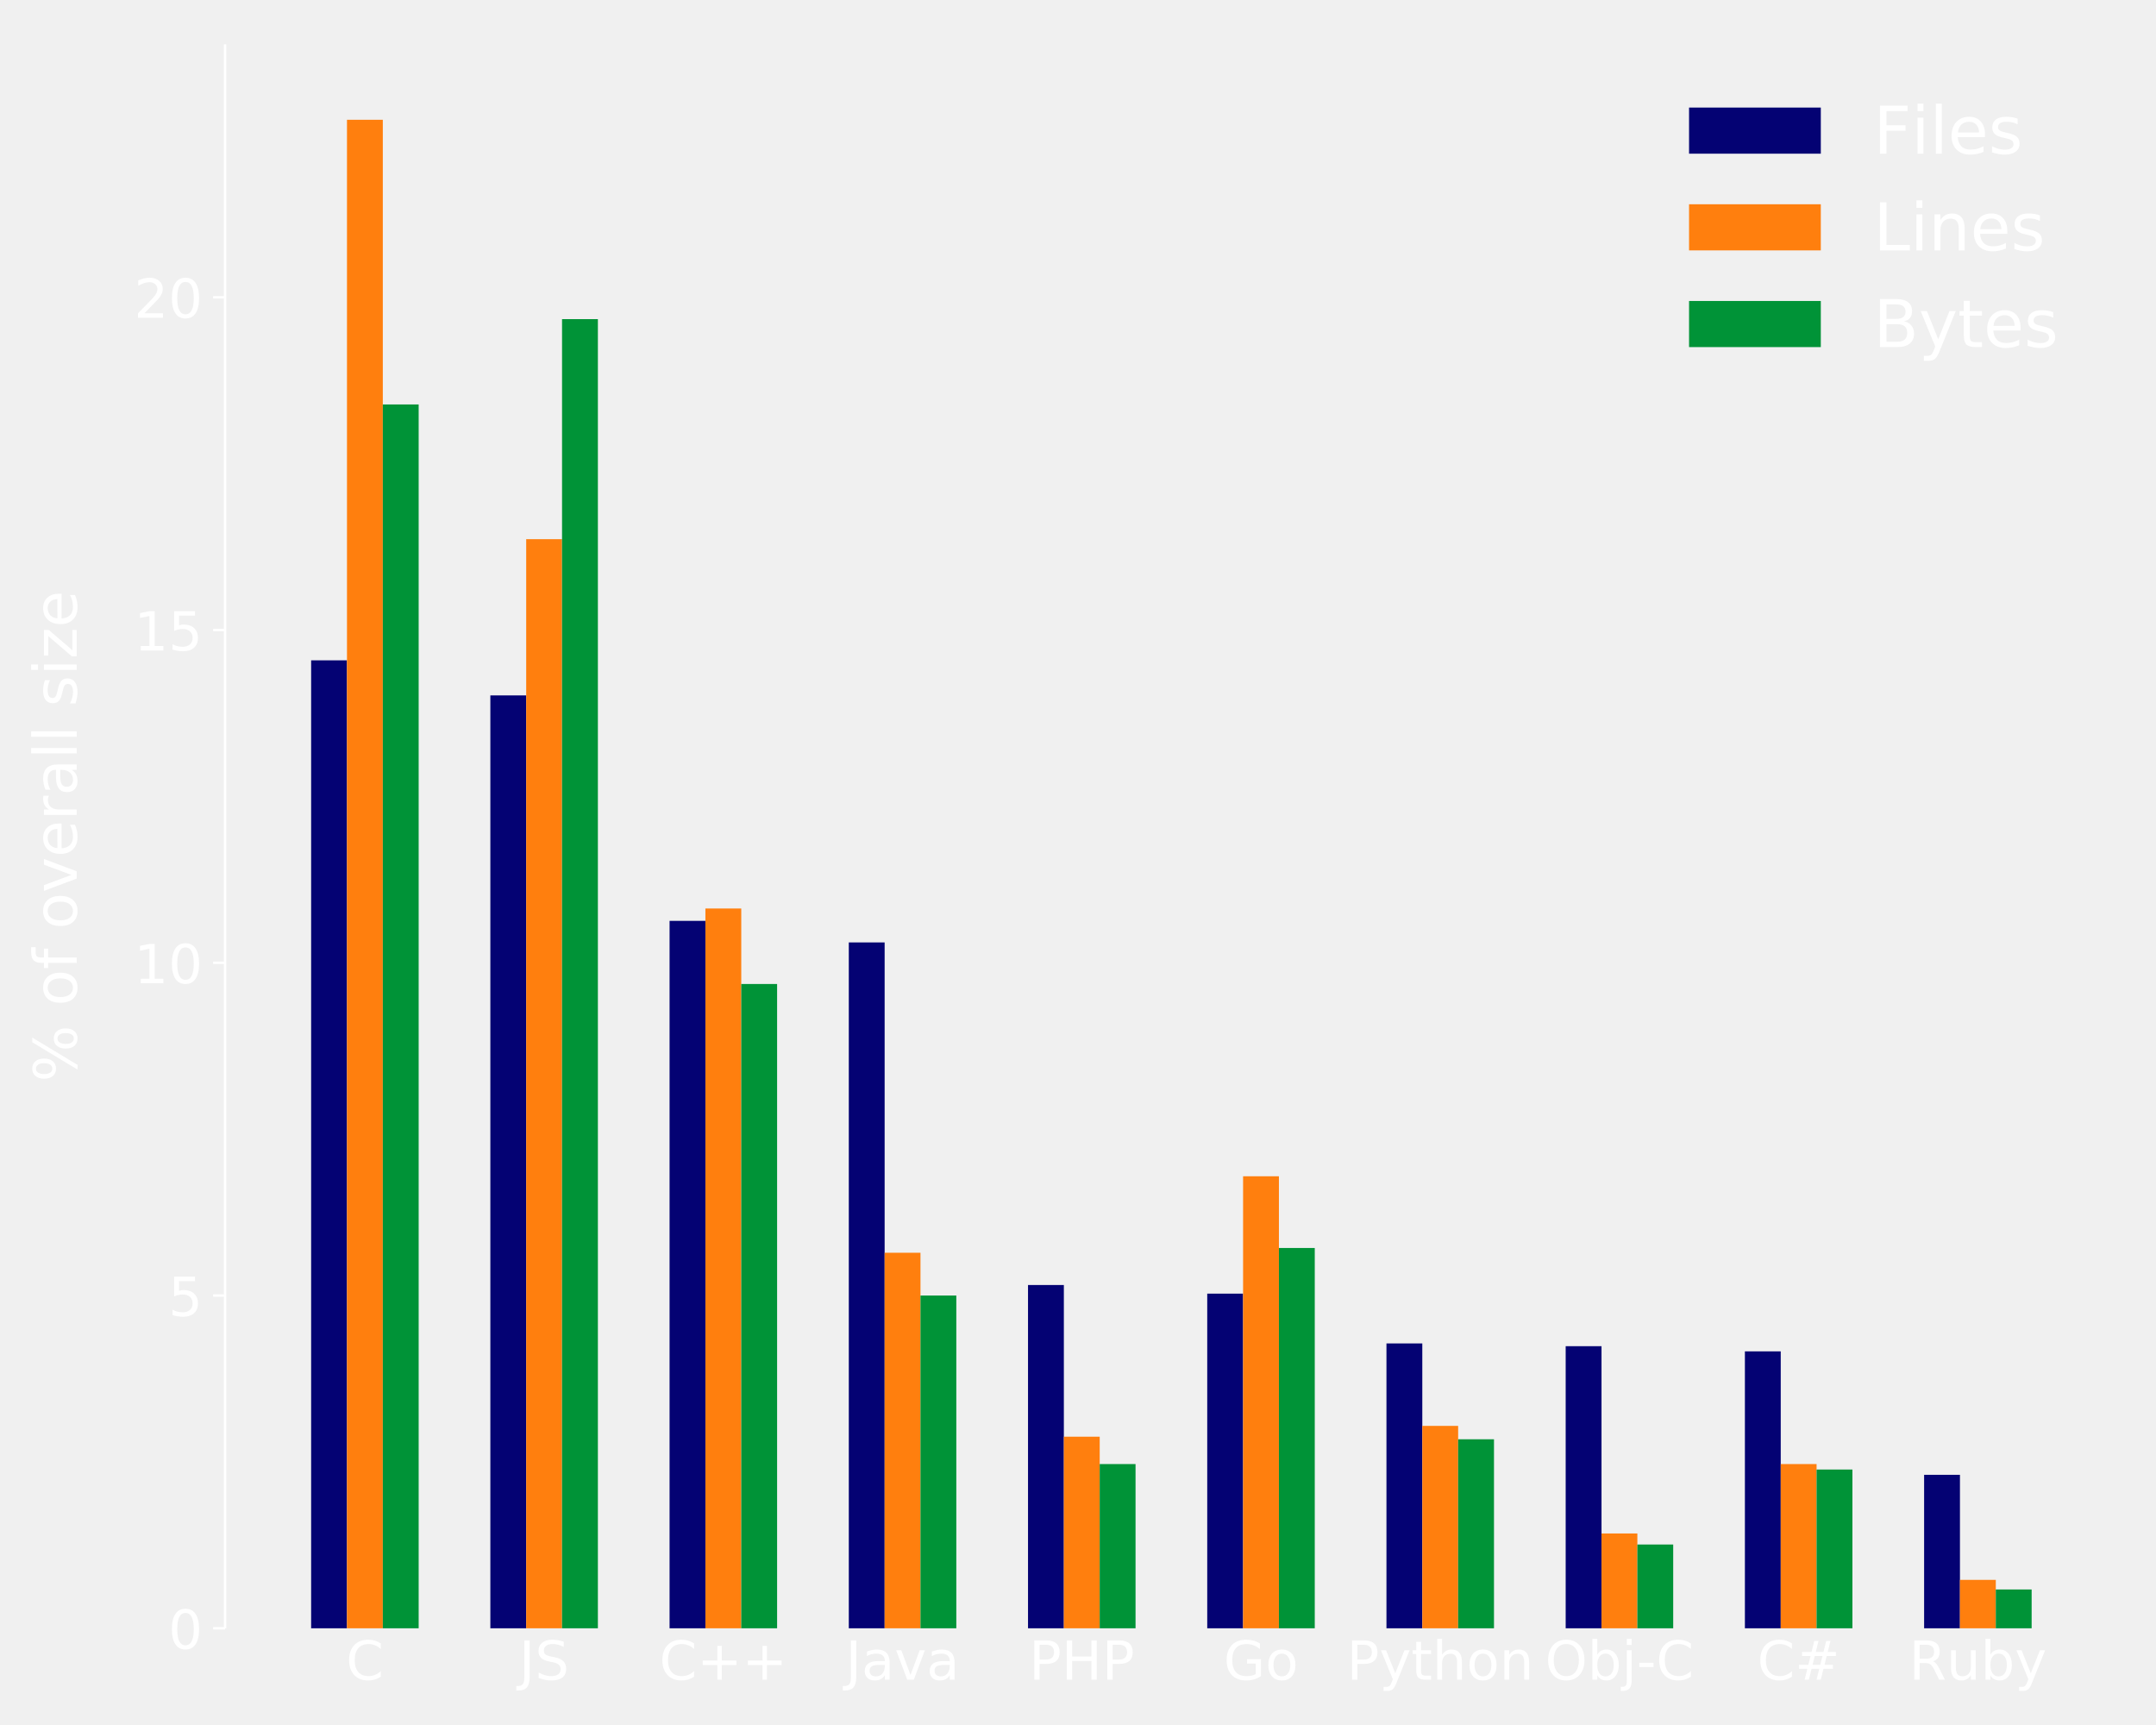
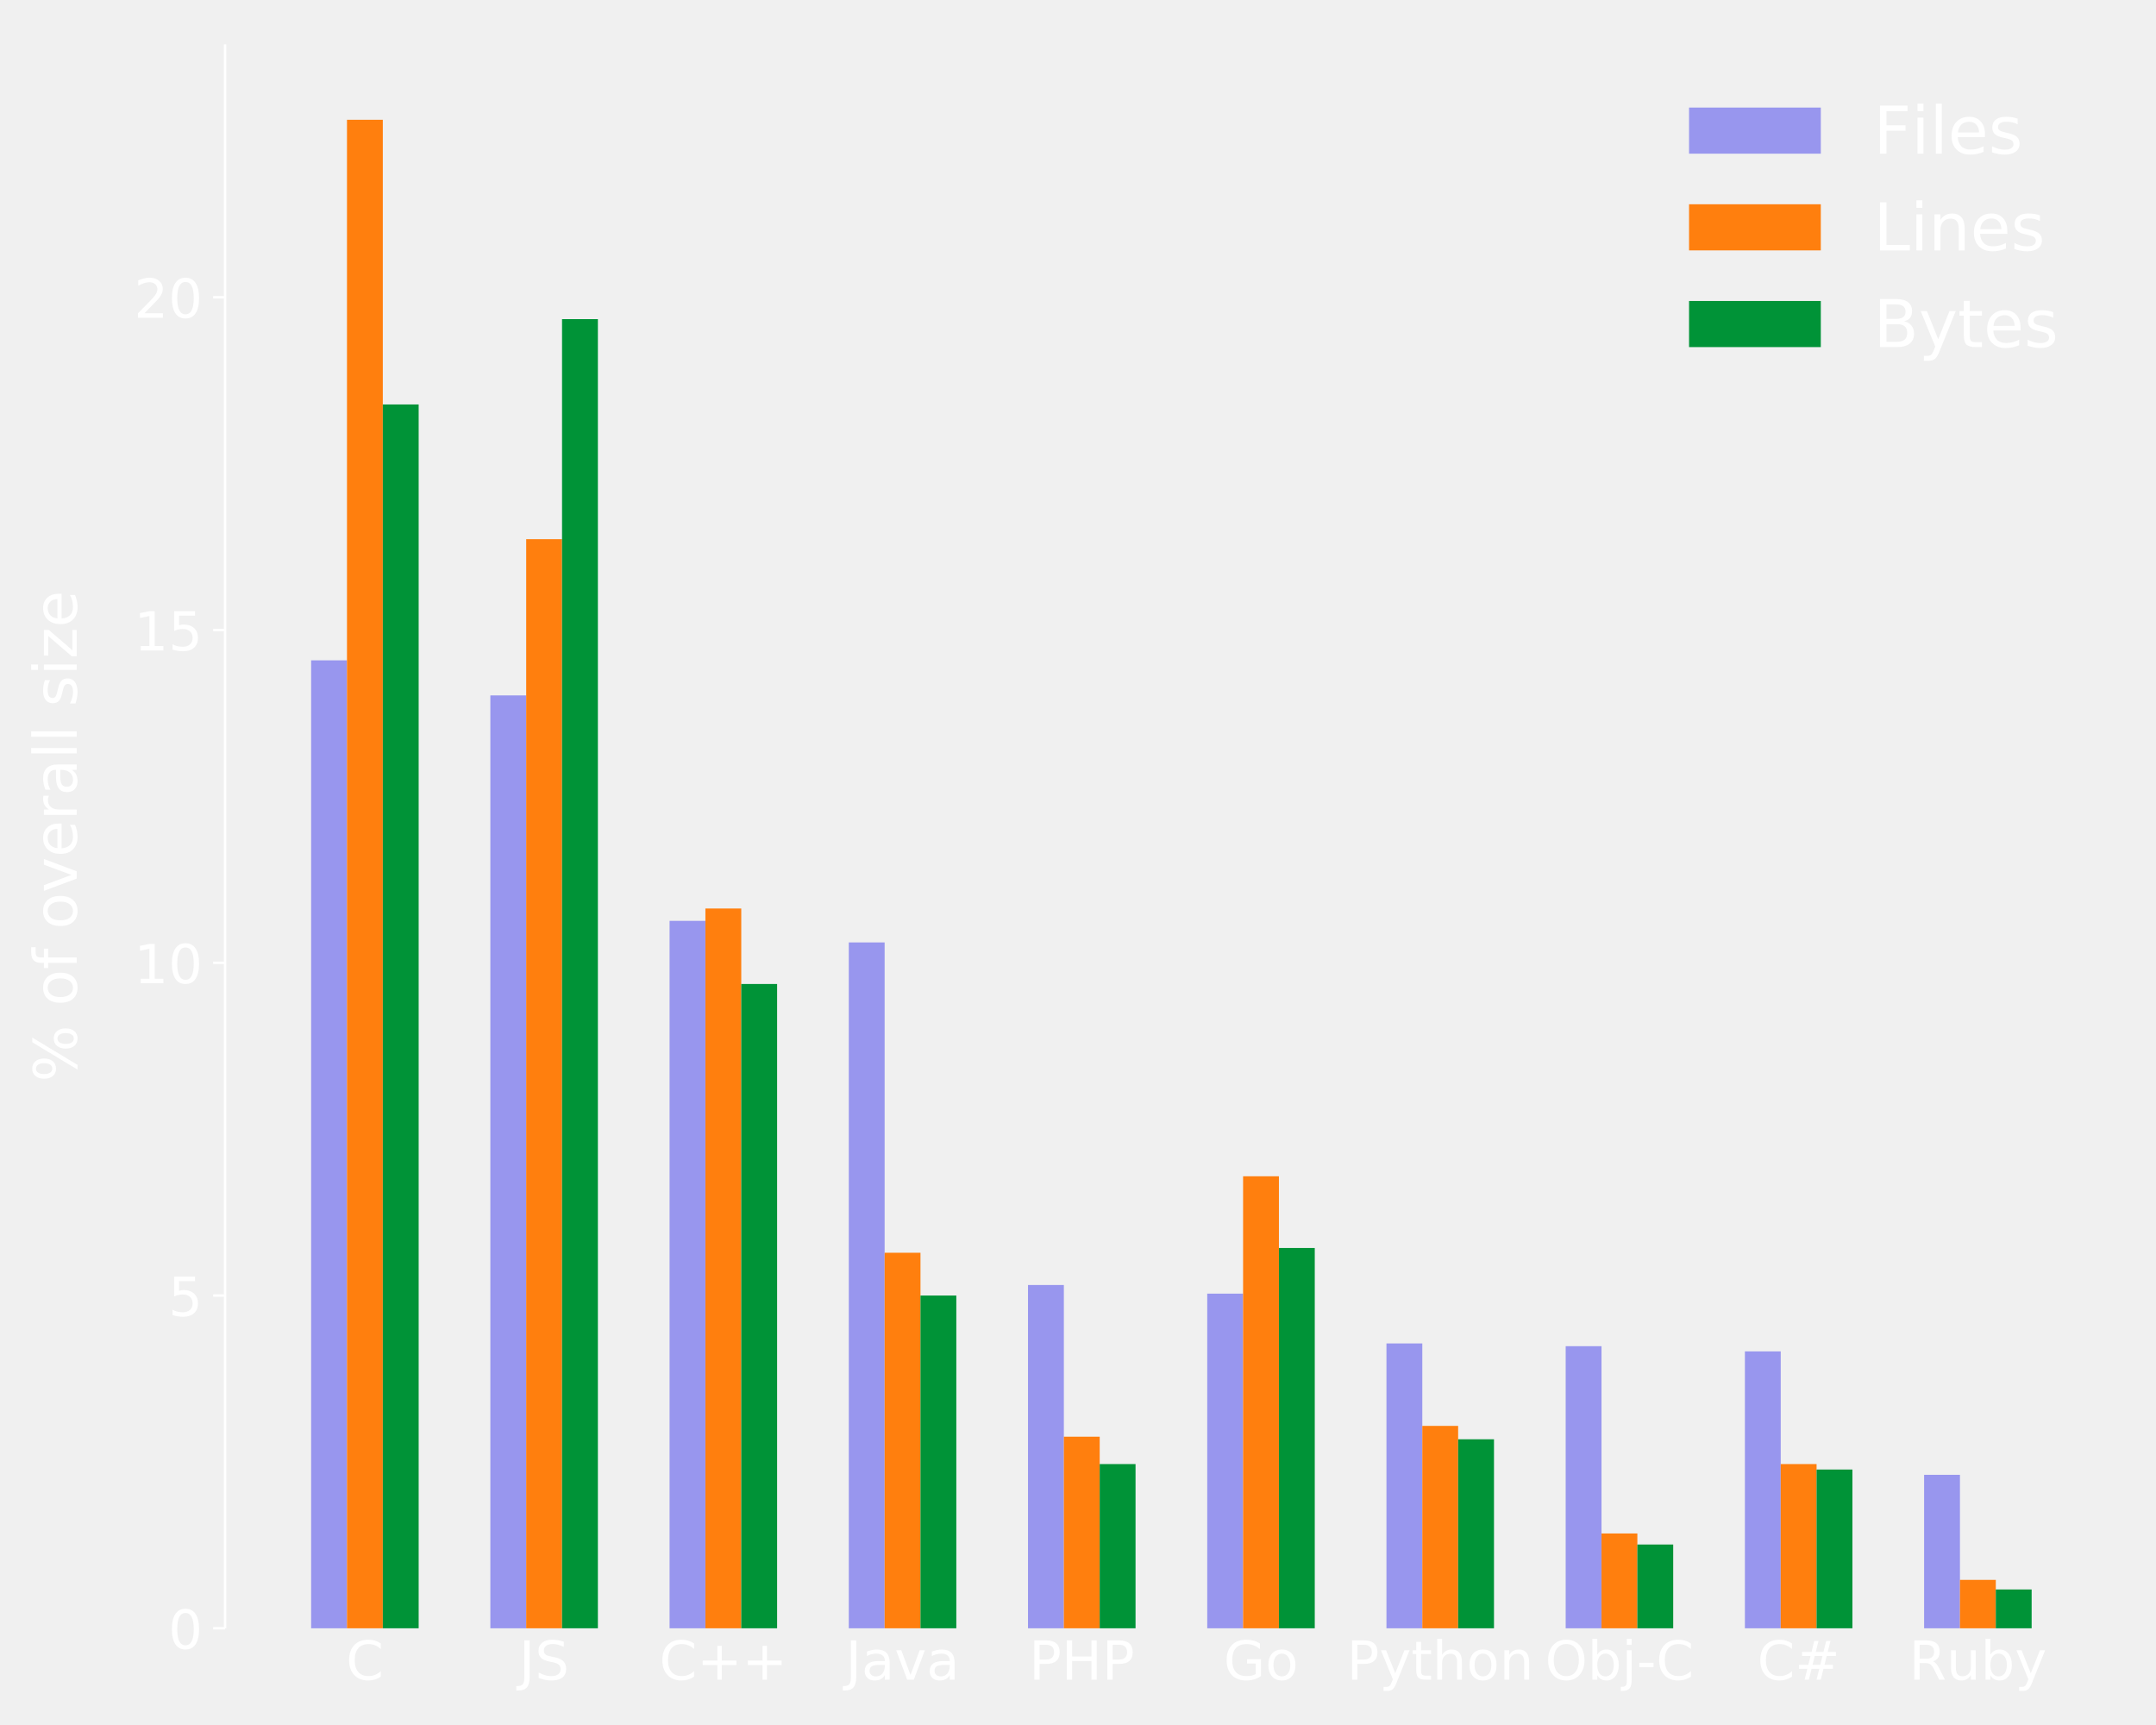
<svg xmlns="http://www.w3.org/2000/svg" xmlns:xlink="http://www.w3.org/1999/xlink" height="768" viewBox="0 0 720 576" width="960">
  <defs>
    <style>*{stroke-linecap:butt;stroke-linejoin:round}</style>
  </defs>
  <g id="figure_1">
    <g id="axes_1">
-       <path clip-path="url(#p2893c2d112)" d="M103.903 543.7h11.97V220.49h-11.97z" fill="#040273" id="patch_3" />
-       <path clip-path="url(#p2893c2d112)" d="M163.754 543.7h11.97V232.197h-11.97z" fill="#040273" id="patch_4" />
-       <path clip-path="url(#p2893c2d112)" d="M223.605 543.7h11.97V307.491h-11.97z" fill="#040273" id="patch_5" />
-       <path clip-path="url(#p2893c2d112)" d="M283.456 543.7h11.97V314.69h-11.97z" fill="#040273" id="patch_6" />
-       <path clip-path="url(#p2893c2d112)" d="M343.307 543.7h11.97V429.08h-11.97z" fill="#040273" id="patch_7" />
-       <path clip-path="url(#p2893c2d112)" d="M403.158 543.7h11.97V431.954h-11.97z" fill="#040273" id="patch_8" />
-       <path clip-path="url(#p2893c2d112)" d="M463.009 543.7h11.97v-95.11h-11.97z" fill="#040273" id="patch_9" />
-       <path clip-path="url(#p2893c2d112)" d="M522.86 543.7h11.97v-94.187h-11.97z" fill="#040273" id="patch_10" />
-       <path clip-path="url(#p2893c2d112)" d="M582.71 543.7h11.97v-92.46h-11.97z" fill="#040273" id="patch_11" />
-       <path clip-path="url(#p2893c2d112)" d="M642.561 543.7h11.97v-51.245h-11.97z" fill="#040273" id="patch_12" />
+       <path clip-path="url(#p2893c2d112)" d="M103.903 543.7h11.97V220.49h-11.97z" fill="#9896ee" id="patch_3" />
+       <path clip-path="url(#p2893c2d112)" d="M163.754 543.7h11.97V232.197h-11.97z" fill="#9896ee" id="patch_4" />
+       <path clip-path="url(#p2893c2d112)" d="M223.605 543.7h11.97V307.491h-11.97z" fill="#9896ee" id="patch_5" />
+       <path clip-path="url(#p2893c2d112)" d="M283.456 543.7h11.97V314.69h-11.97z" fill="#9896ee" id="patch_6" />
+       <path clip-path="url(#p2893c2d112)" d="M343.307 543.7h11.97V429.08h-11.97z" fill="#9896ee" id="patch_7" />
+       <path clip-path="url(#p2893c2d112)" d="M403.158 543.7h11.97V431.954h-11.97z" fill="#9896ee" id="patch_8" />
+       <path clip-path="url(#p2893c2d112)" d="M463.009 543.7h11.97v-95.11h-11.97z" fill="#9896ee" id="patch_9" />
+       <path clip-path="url(#p2893c2d112)" d="M522.86 543.7h11.97v-94.187h-11.97z" fill="#9896ee" id="patch_10" />
+       <path clip-path="url(#p2893c2d112)" d="M582.71 543.7h11.97v-92.46h-11.97z" fill="#9896ee" id="patch_11" />
+       <path clip-path="url(#p2893c2d112)" d="M642.561 543.7h11.97v-51.245h-11.97z" fill="#9896ee" id="patch_12" />
      <path clip-path="url(#p2893c2d112)" d="M115.874 543.7h11.97V39.986h-11.97z" fill="#ff7f0e" id="patch_13" />
      <path clip-path="url(#p2893c2d112)" d="M175.724 543.7h11.97V180.032h-11.97z" fill="#ff7f0e" id="patch_14" />
      <path clip-path="url(#p2893c2d112)" d="M235.575 543.7h11.97V303.351h-11.97z" fill="#ff7f0e" id="patch_15" />
      <path clip-path="url(#p2893c2d112)" d="M295.426 543.7h11.97V418.304h-11.97z" fill="#ff7f0e" id="patch_16" />
      <path clip-path="url(#p2893c2d112)" d="M355.277 543.7h11.97v-63.974h-11.97z" fill="#ff7f0e" id="patch_17" />
      <path clip-path="url(#p2893c2d112)" d="M415.128 543.7h11.97V392.773h-11.97z" fill="#ff7f0e" id="patch_18" />
      <path clip-path="url(#p2893c2d112)" d="M474.979 543.7h11.97v-67.58h-11.97z" fill="#ff7f0e" id="patch_19" />
      <path clip-path="url(#p2893c2d112)" d="M534.83 543.7h11.97v-31.646h-11.97z" fill="#ff7f0e" id="patch_20" />
      <path clip-path="url(#p2893c2d112)" d="M594.68 543.7h11.97v-54.822h-11.97z" fill="#ff7f0e" id="patch_21" />
      <path clip-path="url(#p2893c2d112)" d="M654.531 543.7h11.97v-16.168h-11.97z" fill="#ff7f0e" id="patch_22" />
      <path clip-path="url(#p2893c2d112)" d="M127.844 543.7h11.97V135.062h-11.97z" fill="#009337" id="patch_23" />
      <path clip-path="url(#p2893c2d112)" d="M187.695 543.7h11.97V106.561h-11.97z" fill="#009337" id="patch_24" />
      <path clip-path="url(#p2893c2d112)" d="M247.545 543.7h11.97V328.576h-11.97z" fill="#009337" id="patch_25" />
      <path clip-path="url(#p2893c2d112)" d="M307.396 543.7h11.97V432.598h-11.97z" fill="#009337" id="patch_26" />
      <path clip-path="url(#p2893c2d112)" d="M367.247 543.7h11.97v-54.824h-11.97z" fill="#009337" id="patch_27" />
      <path clip-path="url(#p2893c2d112)" d="M427.098 543.7h11.97V416.716h-11.97z" fill="#009337" id="patch_28" />
      <path clip-path="url(#p2893c2d112)" d="M486.949 543.7h11.97v-63.097h-11.97z" fill="#009337" id="patch_29" />
      <path clip-path="url(#p2893c2d112)" d="M546.8 543.7h11.97v-27.96H546.8z" fill="#009337" id="patch_30" />
      <path clip-path="url(#p2893c2d112)" d="M606.65 543.7h11.97v-53.013h-11.97z" fill="#009337" id="patch_31" />
      <path clip-path="url(#p2893c2d112)" d="M666.501 543.7h11.97v-12.955h-11.97z" fill="#009337" id="patch_32" />
      <g id="matplotlib.axis_1">
        <g id="xtick_1">
          <g id="text_1">
            <defs>
              <path fill="#fff" d="M64.406 67.281v-10.39q-4.984 4.64-10.625 6.922-5.64 2.296-11.984 2.296-12.5 0-19.14-7.64-6.641-7.64-6.641-22.094 0-14.406 6.64-22.047 6.64-7.64 19.14-7.64 6.345 0 11.985 2.296 5.64 2.297 10.625 6.938V5.609Q59.234 2.094 53.437.33q-5.78-1.75-12.218-1.75-16.563 0-26.094 10.124-9.516 10.14-9.516 27.672 0 17.578 9.516 27.703 9.531 10.14 26.094 10.14 6.531 0 12.312-1.734 5.797-1.734 10.875-5.203z" id="DejaVuSans-43" />
            </defs>
            <use xlink:href="#DejaVuSans-43" transform="matrix(.18 0 0 -.18 115.574 560.877)" />
          </g>
        </g>
        <g id="xtick_2">
          <g id="text_2">
            <defs>
              <path fill="#fff" d="M9.813 72.906h9.859V5.078q0-13.187-5-19.14-5-5.954-16.094-5.954h-3.75v8.297h3.078q6.531 0 9.219 3.672Q9.813-4.39 9.813 5.078z" id="DejaVuSans-4a" />
              <path fill="#fff" d="M53.516 70.516V60.89q-5.61 2.687-10.594 4-4.984 1.328-9.625 1.328-8.047 0-12.422-3.125t-4.375-8.89q0-4.845 2.906-7.313 2.907-2.453 11.016-3.97l5.953-1.218q11.031-2.11 16.281-7.406 5.25-5.297 5.25-14.172 0-10.61-7.11-16.078-7.093-5.469-20.812-5.469-5.172 0-11.015 1.172Q13.14.922 6.89 3.219v10.156q6-3.36 11.765-5.078 5.766-1.703 11.328-1.703 8.438 0 13.032 3.312 4.593 3.328 4.593 9.485 0 5.359-3.297 8.39-3.296 3.032-10.812 4.547L27.484 33.5q-11.03 2.188-15.968 6.875-4.922 4.688-4.922 13.047 0 9.672 6.812 15.234 6.813 5.563 18.766 5.563 5.14 0 10.453-.938 5.328-.922 10.89-2.765z" id="DejaVuSans-53" />
            </defs>
            <g transform="matrix(.18 0 0 -.18 173.34 560.877)">
              <use xlink:href="#DejaVuSans-4a" />
              <use x="29.492" xlink:href="#DejaVuSans-53" />
            </g>
          </g>
        </g>
        <g id="xtick_3">
          <g id="text_3">
            <defs>
              <path fill="#fff" d="M46 62.703V35.5h27.188v-8.297H46V0h-8.203v27.203H10.594V35.5h27.203v27.203z" id="DejaVuSans-2b" />
            </defs>
            <g transform="matrix(.18 0 0 -.18 220.192 560.877)">
              <use xlink:href="#DejaVuSans-43" />
              <use x="69.824" xlink:href="#DejaVuSans-2b" />
              <use x="153.613" xlink:href="#DejaVuSans-2b" />
            </g>
          </g>
        </g>
        <g id="xtick_4">
          <g id="text_4">
            <defs>
              <path fill="#fff" d="M34.281 27.484q-10.89 0-15.093-2.484-4.204-2.484-4.204-8.5 0-4.781 3.157-7.594 3.156-2.797 8.562-2.797 7.485 0 12 5.297 4.516 5.297 4.516 14.078v2zm17.922 3.72V0H43.22v8.297Q40.14 3.328 35.547.953q-4.594-2.375-11.234-2.375-8.391 0-13.36 4.719Q6 8.016 6 15.922q0 9.219 6.172 13.906 6.187 4.688 18.437 4.688h12.61v.89q0 6.203-4.078 9.594-4.078 3.39-11.453 3.39-4.688 0-9.141-1.124-4.438-1.125-8.531-3.375v8.312q4.921 1.906 9.562 2.844 4.64.953 9.031.953 11.875 0 17.735-6.156 5.86-6.14 5.86-18.64z" id="DejaVuSans-61" />
              <path fill="#fff" d="M2.984 54.688H12.5L29.594 8.797l17.093 45.89h9.516L35.687 0H23.485z" id="DejaVuSans-76" />
            </defs>
            <g transform="matrix(.18 0 0 -.18 282.399 560.877)">
              <use xlink:href="#DejaVuSans-4a" />
              <use x="29.492" xlink:href="#DejaVuSans-61" />
              <use x="90.771" xlink:href="#DejaVuSans-76" />
              <use x="149.951" xlink:href="#DejaVuSans-61" />
            </g>
          </g>
        </g>
        <g id="xtick_5">
          <g id="text_5">
            <defs>
              <path fill="#fff" d="M19.672 64.797v-27.39h12.406q6.89 0 10.64 3.562 3.766 3.562 3.766 10.156 0 6.547-3.765 10.11-3.75 3.562-10.64 3.562zm-9.86 8.11h22.266q12.266 0 18.531-5.548 6.282-5.546 6.282-16.234 0-10.797-6.282-16.313-6.265-5.515-18.53-5.515H19.671V0h-9.86z" id="DejaVuSans-50" />
              <path fill="#fff" d="M9.813 72.906h9.859v-29.89h35.844v29.89h9.859V0h-9.86v34.719H19.673V0h-9.86z" id="DejaVuSans-48" />
            </defs>
            <g transform="matrix(.18 0 0 -.18 343.64 560.877)">
              <use xlink:href="#DejaVuSans-50" />
              <use x="60.303" xlink:href="#DejaVuSans-48" />
              <use x="135.498" xlink:href="#DejaVuSans-50" />
            </g>
          </g>
        </g>
        <g id="xtick_6">
          <g id="text_6">
            <defs>
              <path fill="#fff" d="M59.516 10.406v19.578h-16.11v8.11h25.875V6.78Q63.578 2.734 56.687.656 49.813-1.422 42-1.422q-17.094 0-26.75 9.985-9.64 10-9.64 27.812 0 17.875 9.64 27.86 9.656 9.984 26.75 9.984 7.125 0 13.547-1.766 6.422-1.75 11.844-5.172v-10.5q-5.47 4.64-11.625 6.985-6.157 2.343-12.938 2.343-13.39 0-20.11-7.468-6.702-7.47-6.702-22.266 0-14.75 6.703-22.219 6.718-7.469 20.11-7.469 5.218 0 9.312.907 4.109.906 7.375 2.812z" id="DejaVuSans-47" />
              <path fill="#fff" d="M30.61 48.39q-7.22 0-11.422-5.64-4.204-5.64-4.204-15.453 0-9.813 4.172-15.453 4.188-5.64 11.453-5.64 7.188 0 11.375 5.655 4.203 5.672 4.203 15.438 0 9.719-4.203 15.406-4.187 5.688-11.375 5.688zm0 7.61q11.718 0 18.406-7.625 6.703-7.61 6.703-21.078 0-13.422-6.703-21.078-6.688-7.64-18.407-7.64-11.765 0-18.437 7.64-6.656 7.656-6.656 21.078 0 13.469 6.656 21.078Q18.844 56 30.609 56z" id="DejaVuSans-6f" />
            </defs>
            <g transform="matrix(.18 0 0 -.18 408.632 560.877)">
              <use xlink:href="#DejaVuSans-47" />
              <use x="77.49" xlink:href="#DejaVuSans-6f" />
            </g>
          </g>
        </g>
        <g id="xtick_7">
          <g id="text_7">
            <defs>
              <path fill="#fff" d="M32.172-5.078q-3.797-9.766-7.422-12.735-3.61-2.984-9.656-2.984H7.906v7.516h5.282q3.703 0 5.75 1.765Q21-9.766 23.483-3.219l1.61 4.094-22.11 53.813H12.5l17.094-42.766 17.093 42.766h9.516z" id="DejaVuSans-79" />
              <path fill="#fff" d="M18.313 70.219V54.688h18.5v-6.985h-18.5V18.016q0-6.688 1.828-8.594 1.828-1.906 7.453-1.906h9.218V0h-9.218q-10.407 0-14.36 3.875-3.953 3.89-3.953 14.14v29.688H2.687v6.984h6.594V70.22z" id="DejaVuSans-74" />
              <path fill="#fff" d="M54.89 33.016V0h-8.984v32.719q0 7.765-3.031 11.61-3.031 3.858-9.078 3.858-7.281 0-11.484-4.64-4.204-4.625-4.204-12.64V0H9.08v75.984h9.03V46.188q3.235 4.937 7.594 7.374Q30.078 56 35.797 56q9.422 0 14.25-5.828 4.844-5.828 4.844-17.156z" id="DejaVuSans-68" />
              <path fill="#fff" d="M54.89 33.016V0h-8.984v32.719q0 7.765-3.031 11.61-3.031 3.858-9.078 3.858-7.281 0-11.484-4.64-4.204-4.625-4.204-12.64V0H9.08v54.688h9.03v-8.5q3.235 4.937 7.594 7.374Q30.078 56 35.797 56q9.422 0 14.25-5.828 4.844-5.828 4.844-17.156z" id="DejaVuSans-6e" />
            </defs>
            <g transform="matrix(.18 0 0 -.18 449.768 560.877)">
              <use xlink:href="#DejaVuSans-50" />
              <use x="60.303" xlink:href="#DejaVuSans-79" />
              <use x="119.482" xlink:href="#DejaVuSans-74" />
              <use x="158.691" xlink:href="#DejaVuSans-68" />
              <use x="222.07" xlink:href="#DejaVuSans-6f" />
              <use x="283.252" xlink:href="#DejaVuSans-6e" />
            </g>
          </g>
        </g>
        <g id="xtick_8">
          <g id="text_8">
            <defs>
              <path fill="#fff" d="M39.406 66.219q-10.75 0-17.078-8.016-6.312-8-6.312-21.828 0-13.766 6.312-21.781 6.328-8 17.078-8 10.735 0 17.016 8 6.281 8.015 6.281 21.781 0 13.828-6.281 21.828-6.281 8.016-17.016 8.016zm0 8q15.328 0 24.5-10.281 9.188-10.282 9.188-27.563 0-17.234-9.188-27.516-9.172-10.28-24.5-10.28-15.375 0-24.593 10.25-9.204 10.265-9.204 27.546t9.204 27.563q9.218 10.28 24.593 10.28z" id="DejaVuSans-4f" />
              <path fill="#fff" d="M48.688 27.297q0 9.906-4.079 15.547-4.078 5.64-11.203 5.64-7.14 0-11.218-5.64-4.079-5.64-4.079-15.547 0-9.906 4.078-15.547 4.079-5.64 11.22-5.64 7.124 0 11.202 5.64t4.078 15.547zM18.108 46.39q2.844 4.875 7.157 7.234Q29.594 56 35.594 56q9.968 0 16.187-7.906 6.235-7.907 6.235-20.797T51.78 6.484q-6.218-7.906-16.187-7.906-6 0-10.328 2.375-4.313 2.375-7.157 7.25V0H9.08v75.984h9.03z" id="DejaVuSans-62" />
              <path fill="#fff" d="M9.422 54.688h8.984V-.984q0-10.438-3.984-15.125-3.969-4.688-12.813-4.688h-3.421v7.61H.594q5.125 0 6.968 2.374 1.86 2.36 1.86 9.829zm0 21.296h8.984v-11.39H9.422z" id="DejaVuSans-6a" />
              <path fill="#fff" d="M4.89 31.39h26.313v-8H4.891z" id="DejaVuSans-2d" />
            </defs>
            <g transform="matrix(.18 0 0 -.18 515.984 560.877)">
              <use xlink:href="#DejaVuSans-4f" />
              <use x="78.711" xlink:href="#DejaVuSans-62" />
              <use x="142.188" xlink:href="#DejaVuSans-6a" />
              <use x="169.971" xlink:href="#DejaVuSans-2d" />
              <use x="206.055" xlink:href="#DejaVuSans-43" />
            </g>
          </g>
        </g>
        <g id="xtick_9">
          <g id="text_9">
            <defs>
              <path fill="#fff" d="M51.125 44H36.922l-4.11-16.313h14.313zm-7.328 27.781l-5.078-20.265h14.265L58.11 71.78h7.813L60.89 51.516h15.234V44h-17.14l-4-16.313h15.53V20.22H53.079L48 0h-7.813l5.032 20.219H30.906L25.875 0h-7.86l5.079 20.219H7.719v7.468h17.187L29 44H13.281v7.516h17.625l4.985 20.265z" id="DejaVuSans-23" />
            </defs>
            <g transform="matrix(.18 0 0 -.18 586.84 560.877)">
              <use xlink:href="#DejaVuSans-43" />
              <use x="69.824" xlink:href="#DejaVuSans-23" />
            </g>
          </g>
        </g>
        <g id="xtick_10">
          <g id="text_10">
            <defs>
              <path fill="#fff" d="M44.39 34.188q3.172-1.079 6.172-4.594 3-3.516 6.032-9.672L66.609 0H56l-9.313 18.703q-3.624 7.328-7.015 9.719-3.39 2.39-9.25 2.39h-10.75V0h-9.86v72.906h22.266q12.5 0 18.656-5.234 6.157-5.219 6.157-15.766 0-6.89-3.203-11.437-3.204-4.532-9.297-6.282zM19.673 64.797V38.922h12.406q7.125 0 10.766 3.297 3.64 3.297 3.64 9.687 0 6.39-3.64 9.64-3.64 3.25-10.766 3.25z" id="DejaVuSans-52" />
              <path fill="#fff" d="M8.5 21.578v33.11h8.984V21.922q0-7.766 3.016-11.656 3.031-3.875 9.094-3.875 7.265 0 11.484 4.64 4.234 4.64 4.234 12.656v31h8.985V0h-8.984v8.406Q42.047 3.422 37.718 1q-4.313-2.422-10.032-2.422-9.421 0-14.312 5.86Q8.5 10.296 8.5 21.578zM31.11 56z" id="DejaVuSans-75" />
            </defs>
            <g transform="matrix(.18 0 0 -.18 637.524 560.877)">
              <use xlink:href="#DejaVuSans-52" />
              <use x="69.42" xlink:href="#DejaVuSans-75" />
              <use x="132.799" xlink:href="#DejaVuSans-62" />
              <use x="196.275" xlink:href="#DejaVuSans-79" />
            </g>
          </g>
        </g>
      </g>
      <g id="matplotlib.axis_2">
        <g id="ytick_1">
          <g id="line2d_11">
            <defs>
              <path fill="#fff" d="M0 0h-4" id="m68a2a3d1c8" stroke="#fff" stroke-width=".8" />
            </defs>
            <use x="75.175" xlink:href="#m68a2a3d1c8" y="543.7" stroke="#fff" stroke-width=".8" />
          </g>
          <g id="text_11">
            <defs>
              <path fill="#fff" d="M31.781 66.406q-7.61 0-11.453-7.5Q16.5 51.422 16.5 36.375q0-14.984 3.828-22.484 3.844-7.5 11.453-7.5 7.672 0 11.5 7.5 3.844 7.5 3.844 22.484 0 15.047-3.844 22.531-3.828 7.5-11.5 7.5zm0 7.813q12.266 0 18.735-9.703 6.468-9.688 6.468-28.141 0-18.406-6.468-28.11-6.47-9.687-18.735-9.687-12.25 0-18.718 9.688-6.47 9.703-6.47 28.109 0 18.453 6.47 28.14Q19.53 74.22 31.78 74.22z" id="DejaVuSans-30" />
            </defs>
            <use xlink:href="#DejaVuSans-30" transform="matrix(.18 0 0 -.18 56.222 550.539)" />
          </g>
        </g>
        <g id="ytick_2">
          <use x="75.175" xlink:href="#m68a2a3d1c8" y="432.59" stroke="#fff" stroke-width=".8" id="line2d_12" />
          <g id="text_12">
            <defs>
              <path fill="#fff" d="M10.797 72.906h38.719v-8.312H19.828v-17.86q2.14.735 4.281 1.094 2.157.36 4.313.36 12.203 0 19.328-6.688 7.14-6.688 7.14-18.11 0-11.765-7.328-18.296-7.328-6.516-20.656-6.516-4.593 0-9.36.781-4.75.782-9.827 2.344v9.922q4.39-2.39 9.078-3.563 4.687-1.171 9.906-1.171 8.453 0 13.375 4.437 4.938 4.438 4.938 12.063 0 7.609-4.938 12.047-4.922 4.453-13.375 4.453-3.953 0-7.89-.875-3.922-.875-8.016-2.735z" id="DejaVuSans-35" />
            </defs>
            <use xlink:href="#DejaVuSans-35" transform="matrix(.18 0 0 -.18 56.222 439.429)" />
          </g>
        </g>
        <g id="ytick_3">
          <use x="75.175" xlink:href="#m68a2a3d1c8" y="321.48" stroke="#fff" stroke-width=".8" id="line2d_13" />
          <g id="text_13">
            <defs>
              <path fill="#fff" d="M12.406 8.297h16.11v55.625l-17.532-3.516v8.985l17.438 3.515h9.86V8.296H54.39V0H12.406z" id="DejaVuSans-31" />
            </defs>
            <g transform="matrix(.18 0 0 -.18 44.77 328.319)">
              <use xlink:href="#DejaVuSans-31" />
              <use x="63.623" xlink:href="#DejaVuSans-30" />
            </g>
          </g>
        </g>
        <g id="ytick_4">
          <use x="75.175" xlink:href="#m68a2a3d1c8" y="210.37" stroke="#fff" stroke-width=".8" id="line2d_14" />
          <g transform="matrix(.18 0 0 -.18 44.77 217.209)" id="text_14">
            <use xlink:href="#DejaVuSans-31" />
            <use x="63.623" xlink:href="#DejaVuSans-35" />
          </g>
        </g>
        <g id="ytick_5">
          <use x="75.175" xlink:href="#m68a2a3d1c8" y="99.26" stroke="#fff" stroke-width=".8" id="line2d_15" />
          <g id="text_15">
            <defs>
              <path fill="#fff" d="M19.188 8.297h34.421V0H7.33v8.297q5.609 5.812 15.296 15.594 9.703 9.797 12.188 12.64 4.734 5.313 6.609 9 1.89 3.688 1.89 7.25 0 5.813-4.078 9.469-4.078 3.672-10.625 3.672-4.64 0-9.797-1.61-5.14-1.609-11-4.89v9.969Q13.767 71.78 18.938 73q5.188 1.219 9.485 1.219 11.328 0 18.062-5.672 6.735-5.656 6.735-15.125 0-4.5-1.688-8.531-1.672-4.016-6.125-9.485-1.218-1.422-7.765-8.187-6.532-6.766-18.453-18.922z" id="DejaVuSans-32" />
            </defs>
            <g transform="matrix(.18 0 0 -.18 44.77 106.099)">
              <use xlink:href="#DejaVuSans-32" />
              <use x="63.623" xlink:href="#DejaVuSans-30" />
            </g>
          </g>
        </g>
        <g id="text_16">
          <defs>
            <path fill="#fff" d="M72.703 32.078q-4.25 0-6.672-3.61-2.406-3.609-2.406-10.062 0-6.343 2.406-9.984 2.422-3.64 6.672-3.64 4.156 0 6.563 3.64 2.421 3.64 2.421 9.984 0 6.407-2.421 10.032-2.407 3.64-6.563 3.64zm0 6.203q7.719 0 12.25-5.375 4.547-5.36 4.547-14.5 0-9.125-4.563-14.484-4.562-5.344-12.234-5.344-7.812 0-12.36 5.344-4.53 5.36-4.53 14.484 0 9.188 4.562 14.532 4.563 5.343 12.328 5.343zm-50.39 29.735q-4.204 0-6.625-3.641-2.407-3.625-2.407-9.984 0-6.438 2.39-10.063 2.392-3.61 6.642-3.61t6.656 3.61q2.422 3.625 2.422 10.063 0 6.297-2.438 9.953-2.437 3.672-6.64 3.672zm44.093 6.203h7.813l-45.61-75.64h-7.812zm-44.094 0q7.72 0 12.297-5.344 4.594-5.344 4.594-14.484 0-9.22-4.562-14.547-4.563-5.328-12.328-5.328-7.766 0-12.282 5.343-4.515 5.36-4.515 14.532 0 9.093 4.53 14.453 4.548 5.375 12.267 5.375z" id="DejaVuSans-25" />
            <path fill="#fff" d="M37.11 75.984V68.5h-8.594q-4.828 0-6.72-1.953-1.874-1.953-1.874-7.031v-4.828h14.797v-6.985H19.922V0H10.89v47.703H2.297v6.984h8.594V58.5q0 9.125 4.25 13.297 4.25 4.187 13.468 4.187z" id="DejaVuSans-66" />
            <path fill="#fff" d="M56.203 29.594v-4.39H14.891q.593-9.282 5.593-14.142 5-4.859 13.938-4.859 5.172 0 10.031 1.266 4.86 1.265 9.656 3.812v-8.5Q49.266.734 44.187-.344 39.11-1.422 33.892-1.422q-13.094 0-20.735 7.61-7.64 7.625-7.64 20.625 0 13.421 7.25 21.296Q20.016 56 32.328 56q11.031 0 17.453-7.11 6.422-7.093 6.422-19.296zm-8.984 2.64q-.094 7.36-4.125 11.75-4.032 4.407-10.672 4.407-7.516 0-12.031-4.25-4.516-4.25-5.203-11.97z" id="DejaVuSans-65" />
            <path fill="#fff" d="M41.11 46.297q-1.516.875-3.297 1.281Q36.03 48 33.89 48q-7.625 0-11.703-4.953-4.079-4.953-4.079-14.234V0H9.08v54.688h9.03v-8.5q2.844 4.984 7.375 7.39Q30.031 56 36.531 56q.922 0 2.047-.125 1.125-.11 2.484-.36z" id="DejaVuSans-72" />
            <path fill="#fff" d="M9.422 75.984h8.984V0H9.422z" id="DejaVuSans-6c" />
            <path fill="#fff" d="M44.281 53.078v-8.5q-3.797 1.953-7.906 2.922-4.094.984-8.5.984-6.688 0-10.031-2.047-3.344-2.046-3.344-6.156 0-3.125 2.39-4.906 2.391-1.781 9.626-3.39l3.078-.688q9.562-2.047 13.593-5.781 4.032-3.735 4.032-10.422 0-7.625-6.032-12.078-6.03-4.438-16.578-4.438-4.39 0-9.156.86Q10.688.296 5.422 2v9.281q4.984-2.594 9.812-3.89 4.829-1.282 9.579-1.282 6.343 0 9.75 2.172 3.421 2.172 3.421 6.125 0 3.656-2.468 5.61-2.453 1.953-10.813 3.765l-3.125.735q-8.344 1.75-12.062 5.39-3.704 3.64-3.704 9.985 0 7.718 5.47 11.906Q16.75 56 26.811 56q4.97 0 9.36-.734 4.406-.72 8.11-2.188z" id="DejaVuSans-73" />
            <path fill="#fff" d="M9.422 54.688h8.984V0H9.422zm0 21.296h8.984v-11.39H9.422z" id="DejaVuSans-69" />
            <path fill="#fff" d="M5.516 54.688h42.672v-8.204L14.406 7.172h33.782V0H4.297v8.203l33.797 39.313H5.516z" id="DejaVuSans-7a" />
          </defs>
          <g transform="matrix(0 -.2 -.2 0 25.61 361.3)">
            <use xlink:href="#DejaVuSans-25" />
            <use x="95.02" xlink:href="#DejaVuSans-20" />
            <use x="126.807" xlink:href="#DejaVuSans-6f" />
            <use x="187.988" xlink:href="#DejaVuSans-66" />
            <use x="223.193" xlink:href="#DejaVuSans-20" />
            <use x="254.98" xlink:href="#DejaVuSans-6f" />
            <use x="316.162" xlink:href="#DejaVuSans-76" />
            <use x="375.342" xlink:href="#DejaVuSans-65" />
            <use x="436.865" xlink:href="#DejaVuSans-72" />
            <use x="477.979" xlink:href="#DejaVuSans-61" />
            <use x="539.258" xlink:href="#DejaVuSans-6c" />
            <use x="567.041" xlink:href="#DejaVuSans-6c" />
            <use x="594.824" xlink:href="#DejaVuSans-20" />
            <use x="626.611" xlink:href="#DejaVuSans-73" />
            <use x="678.711" xlink:href="#DejaVuSans-69" />
            <use x="706.494" xlink:href="#DejaVuSans-7a" />
            <use x="758.984" xlink:href="#DejaVuSans-65" />
          </g>
        </g>
      </g>
      <path fill="none" d="M75.175 543.7V14.8" stroke="#fff" stroke-linecap="square" stroke-width=".8" id="patch_33" />
      <g id="legend_1">
-         <path fill="#040273" d="M564.063 51.317h44v-15.4h-44z" id="patch_35" />
+         <path fill="#9896ee" d="M564.063 51.317h44v-15.4h-44z" id="patch_35" />
        <g id="text_17">
          <defs>
            <path fill="#fff" d="M9.813 72.906h41.89v-8.312H19.672V43.109h28.906v-8.297H19.672V0h-9.86z" id="DejaVuSans-46" />
          </defs>
          <g transform="matrix(.22 0 0 -.22 625.663 51.317)">
            <use xlink:href="#DejaVuSans-46" />
            <use x="57.41" xlink:href="#DejaVuSans-69" />
            <use x="85.193" xlink:href="#DejaVuSans-6c" />
            <use x="112.977" xlink:href="#DejaVuSans-65" />
            <use x="174.5" xlink:href="#DejaVuSans-73" />
          </g>
        </g>
        <path fill="#ff7f0e" d="M564.063 83.608h44v-15.4h-44z" id="patch_36" />
        <g id="text_18">
          <defs>
            <path fill="#fff" d="M9.813 72.906h9.859V8.296h35.5V0H9.812z" id="DejaVuSans-4c" />
          </defs>
          <g transform="matrix(.22 0 0 -.22 625.663 83.608)">
            <use xlink:href="#DejaVuSans-4c" />
            <use x="55.713" xlink:href="#DejaVuSans-69" />
            <use x="83.496" xlink:href="#DejaVuSans-6e" />
            <use x="146.875" xlink:href="#DejaVuSans-65" />
            <use x="208.398" xlink:href="#DejaVuSans-73" />
          </g>
        </g>
        <path fill="#009337" d="M564.063 115.9h44v-15.4h-44z" id="patch_37" />
        <g id="text_19">
          <defs>
            <path fill="#fff" d="M19.672 34.813V8.108H35.5q7.953 0 11.781 3.297 3.844 3.297 3.844 10.078 0 6.844-3.844 10.078-3.828 3.25-11.781 3.25zm0 29.984V42.828h14.61q7.218 0 10.75 2.703 3.546 2.719 3.546 8.282 0 5.515-3.547 8.25-3.531 2.734-10.75 2.734zm-9.86 8.11h25.204q11.28 0 17.375-4.688Q58.5 63.53 58.5 54.89q0-6.703-3.125-10.657-3.125-3.953-9.188-4.922 7.282-1.562 11.313-6.53 4.031-4.954 4.031-12.376 0-9.765-6.64-15.093Q48.25 0 35.984 0H9.812z" id="DejaVuSans-42" />
          </defs>
          <g transform="matrix(.22 0 0 -.22 625.663 115.9)">
            <use xlink:href="#DejaVuSans-42" />
            <use x="68.604" xlink:href="#DejaVuSans-79" />
            <use x="127.783" xlink:href="#DejaVuSans-74" />
            <use x="166.992" xlink:href="#DejaVuSans-65" />
            <use x="228.516" xlink:href="#DejaVuSans-73" />
          </g>
        </g>
      </g>
    </g>
  </g>
  <defs>
    <clipPath id="p2893c2d112">
      <path d="M75.175 14.8H707.2v528.9H75.175z" />
    </clipPath>
  </defs>
</svg>
